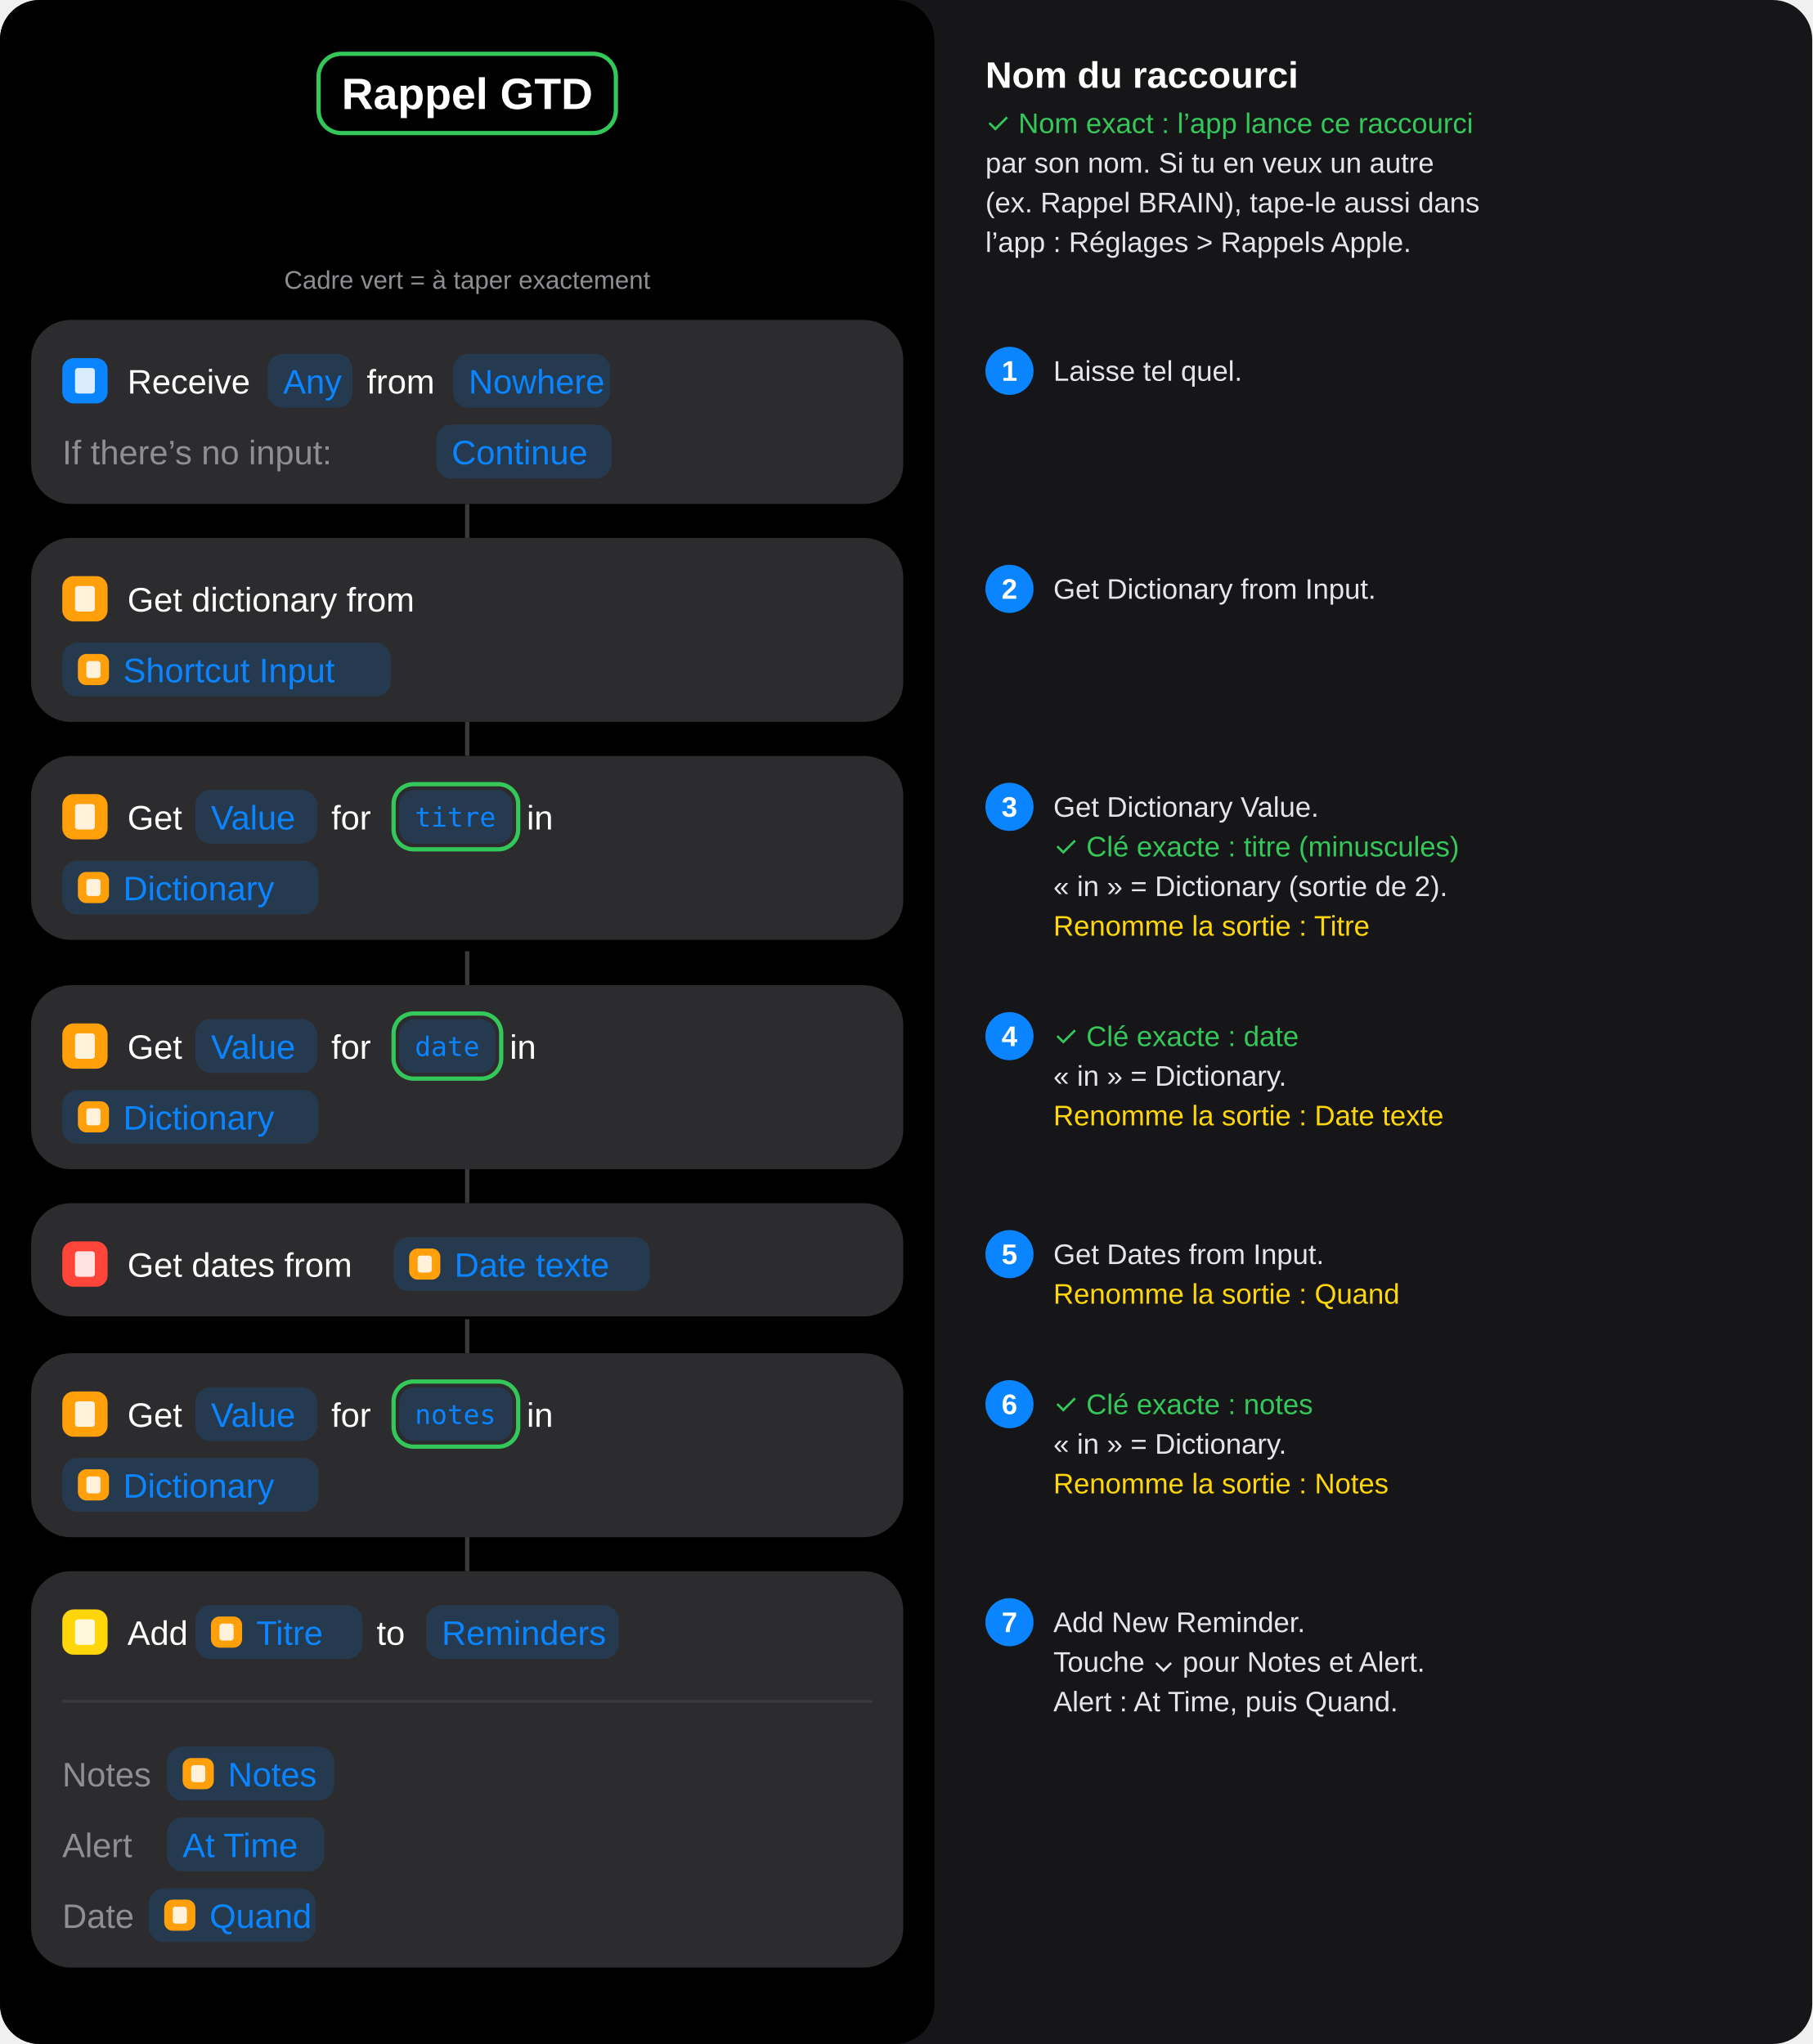
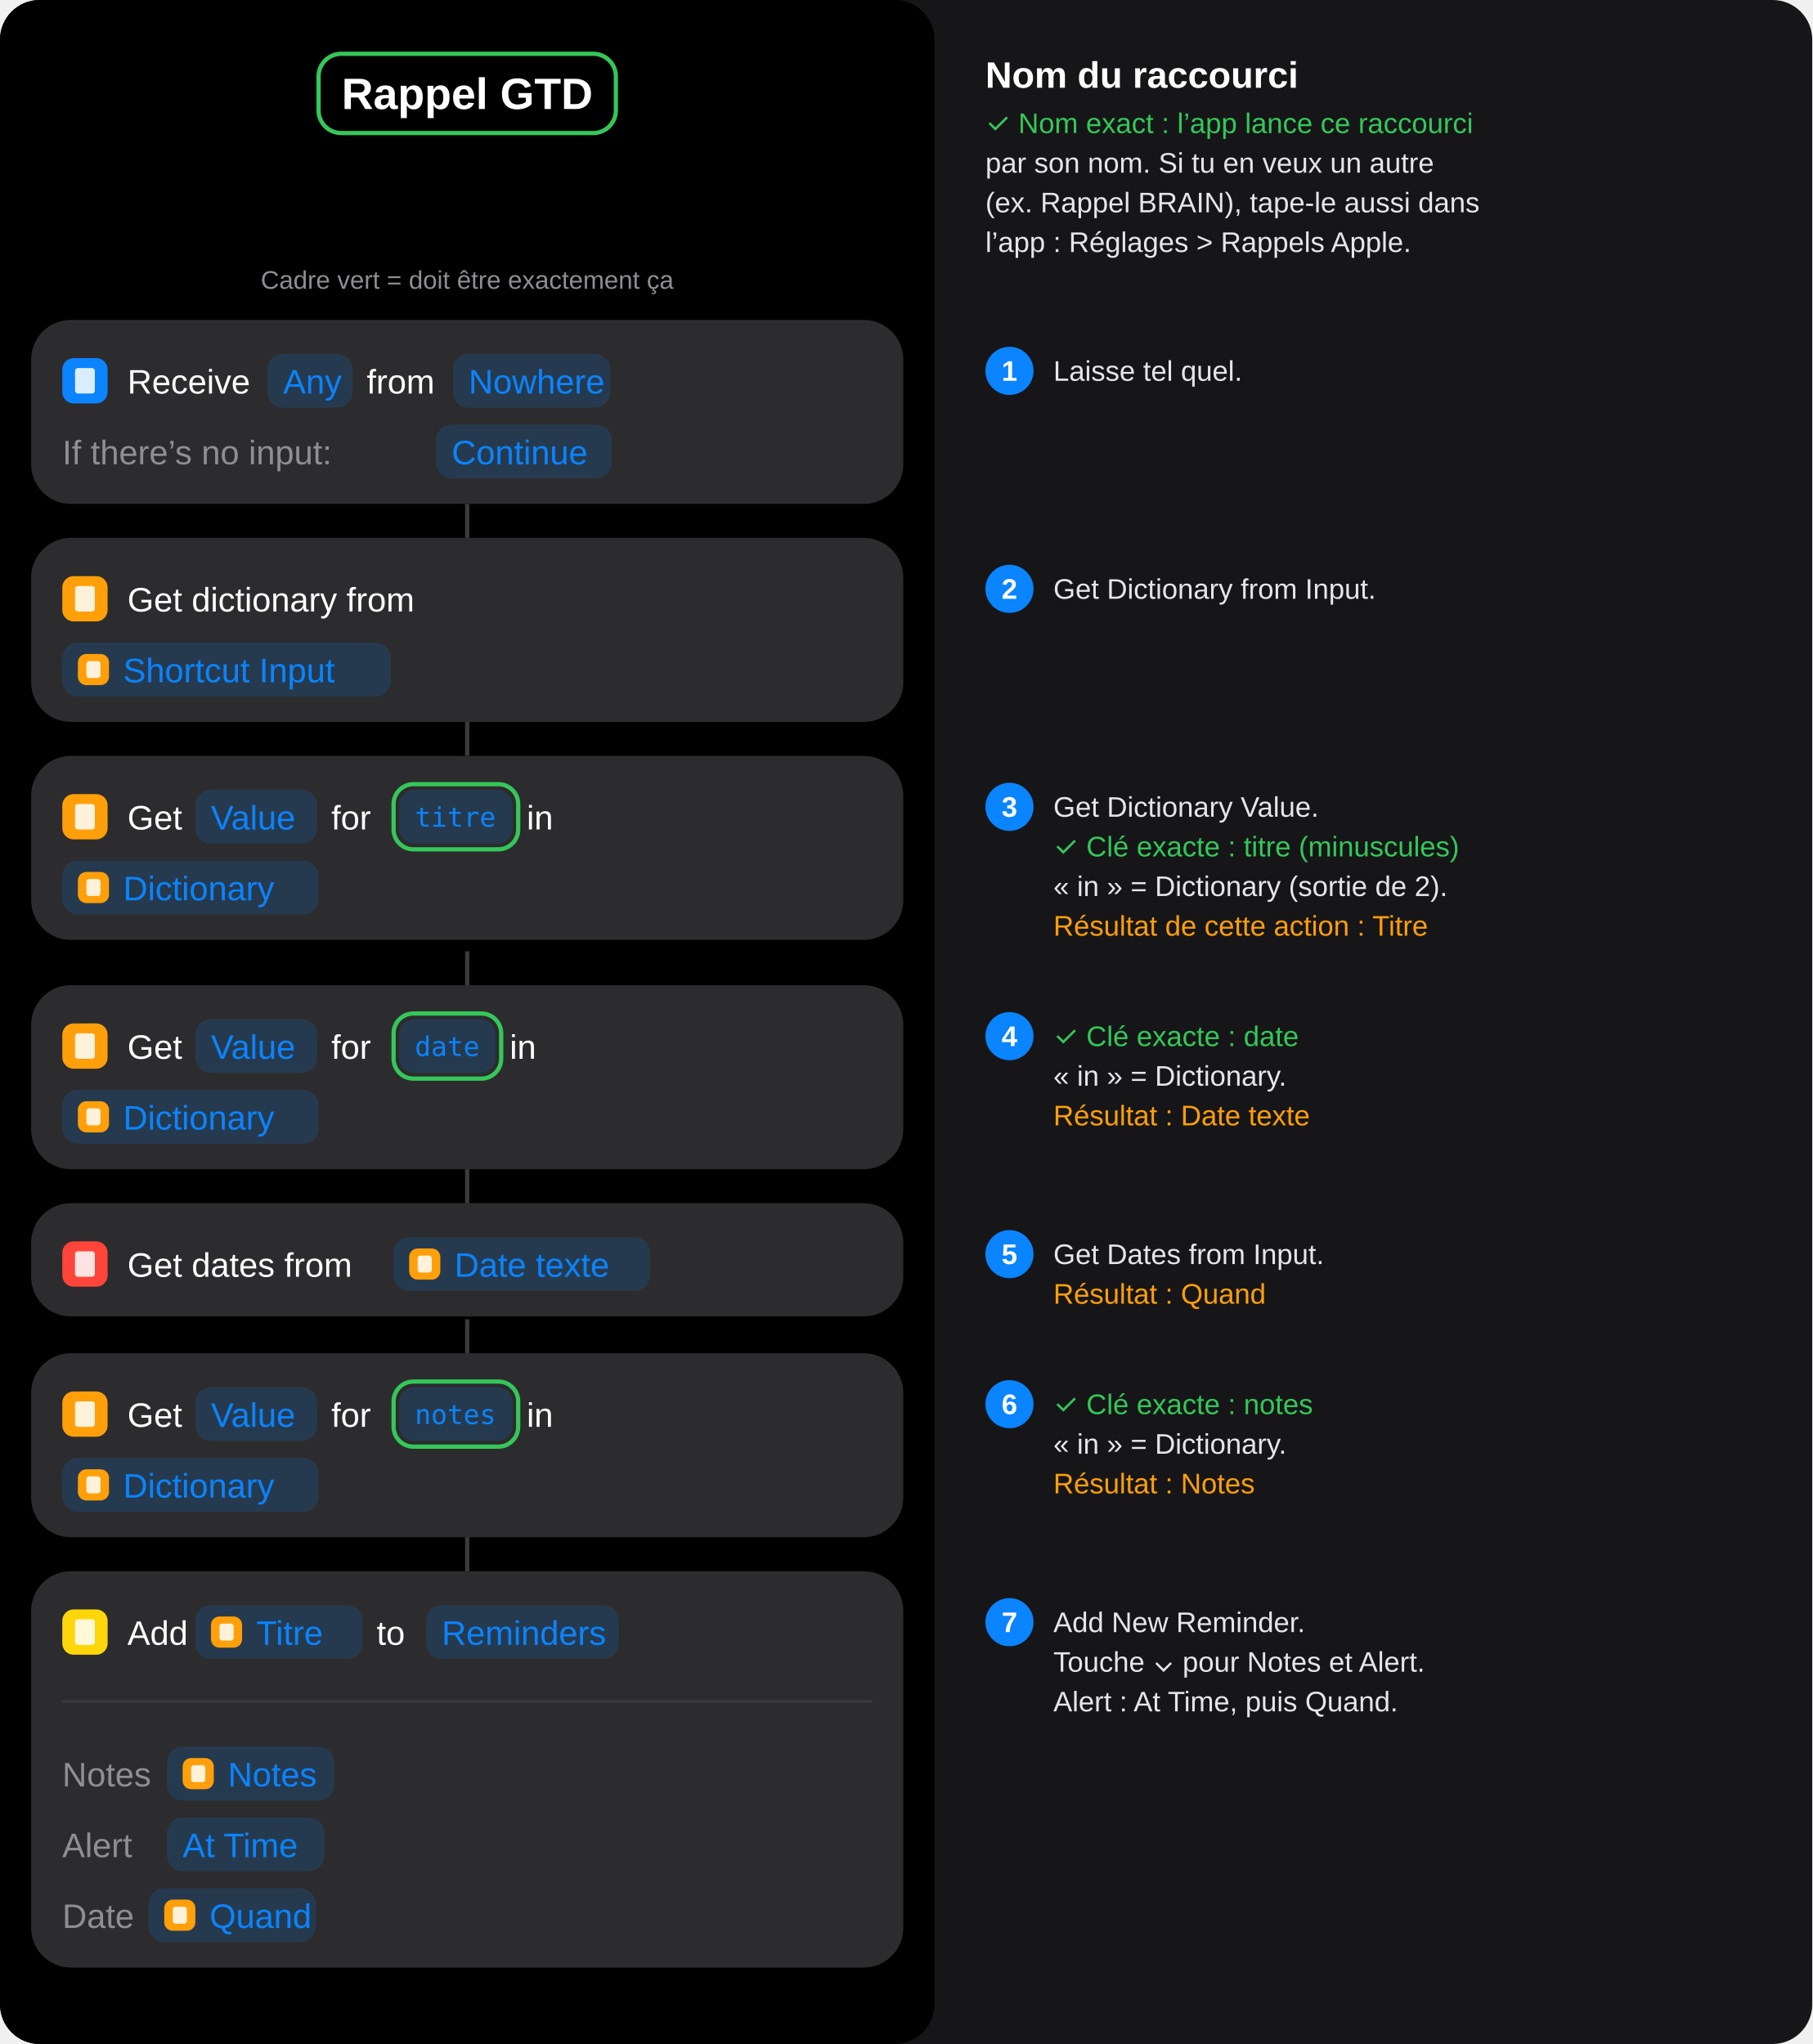
<svg xmlns="http://www.w3.org/2000/svg" width="1280" height="1444" viewBox="0 0 1280 1444" font-family="-apple-system, BlinkMacSystemFont, 'SF Pro Text', 'Helvetica Neue', Arial, sans-serif">
  <rect width="1280" height="1444" fill="#161618" rx="28" />
  <rect width="660" height="1444" fill="#000" rx="28" />
  <rect x="225" y="38" width="210" height="56" rx="16" fill="none" stroke="#34c759" stroke-width="3" />
  <text x="330" y="77" font-size="31" fill="#fff" font-weight="600" text-anchor="middle">Rappel GTD</text>
  <text x="696" y="62" font-size="26" fill="#fff" font-weight="600" text-anchor="start">Nom du raccourci</text>
  <text x="696" y="94" font-size="20" fill="#34c759" font-weight="400" text-anchor="start">✓ Nom exact : l’app lance ce raccourci</text>
  <text x="696" y="122" font-size="20" fill="#e5e5ea" font-weight="400" text-anchor="start">par son nom. Si tu en veux un autre</text>
  <text x="696" y="150" font-size="20" fill="#e5e5ea" font-weight="400" text-anchor="start">(ex. Rappel BRAIN), tape-le aussi dans</text>
  <text x="696" y="178" font-size="20" fill="#e5e5ea" font-weight="400" text-anchor="start">l’app : Réglages &gt; Rappels Apple.</text>
-   <text x="330" y="204" font-size="18" fill="#8e8e93" font-weight="400" text-anchor="middle">Cadre vert = à taper exactement</text>
+   <text x="330" y="204" font-size="18" fill="#8e8e93" font-weight="400" text-anchor="middle">Cadre vert = doit être exactement ça</text>
  <rect x="22" y="226" width="616" height="130" rx="28" fill="#2c2c2e" />
  <rect x="44" y="253" width="32" height="32" rx="8" fill="#0a84ff" />
  <rect x="53" y="260" width="14" height="18" rx="2" fill="#fff" opacity=".85" />
  <text x="90" y="278" font-size="24" fill="#fff" font-weight="400" text-anchor="start">Receive</text>
  <rect x="189" y="250" width="60" height="38" rx="11" fill="#0a84ff" fill-opacity=".16" />
  <text x="200" y="278" font-size="24" fill="#0a84ff" font-weight="400" text-anchor="start">Any</text>
  <text x="259" y="278" font-size="24" fill="#fff" font-weight="400" text-anchor="start">from</text>
  <rect x="320" y="250" width="111" height="38" rx="11" fill="#0a84ff" fill-opacity=".16" />
  <text x="331" y="278" font-size="24" fill="#0a84ff" font-weight="400" text-anchor="start">Nowhere</text>
  <text x="44" y="328" font-size="24" fill="#8e8e93" font-weight="400" text-anchor="start">If there’s no input:</text>
  <rect x="308" y="300" width="124" height="38" rx="11" fill="#0a84ff" fill-opacity=".16" />
  <text x="319" y="328" font-size="24" fill="#0a84ff" font-weight="400" text-anchor="start">Continue</text>
  <circle cx="713" cy="262" r="17" fill="#0a84ff" />
  <text x="713" y="269" font-size="20" fill="#fff" font-weight="600" text-anchor="middle">1</text>
  <text x="744" y="269" font-size="20" fill="#e5e5ea" font-weight="400" text-anchor="start">Laisse tel quel.</text>
  <line x1="330.0" y1="356" x2="330.0" y2="380" stroke="#3a3a3c" stroke-width="3" />
  <rect x="22" y="380" width="616" height="130" rx="28" fill="#2c2c2e" />
  <rect x="44" y="407" width="32" height="32" rx="8" fill="#ff9f0a" />
  <rect x="53" y="414" width="14" height="18" rx="2" fill="#fff" opacity=".85" />
  <text x="90" y="432" font-size="24" fill="#fff" font-weight="400" text-anchor="start">Get dictionary from</text>
  <rect x="44" y="454" width="232" height="38" rx="11" fill="#0a84ff" fill-opacity=".16" />
  <rect x="55" y="462" width="22" height="22" rx="6" fill="#ff9f0a" />
  <rect x="61" y="467" width="10" height="12" rx="2" fill="#fff" opacity=".85" />
  <text x="87" y="482" font-size="24" fill="#0a84ff" font-weight="400" text-anchor="start">Shortcut Input</text>
  <circle cx="713" cy="416" r="17" fill="#0a84ff" />
  <text x="713" y="423" font-size="20" fill="#fff" font-weight="600" text-anchor="middle">2</text>
  <text x="744" y="423" font-size="20" fill="#e5e5ea" font-weight="400" text-anchor="start">Get Dictionary from Input.</text>
  <line x1="330.0" y1="510" x2="330.0" y2="534" stroke="#3a3a3c" stroke-width="3" />
  <rect x="22" y="534" width="616" height="130" rx="28" fill="#2c2c2e" />
  <rect x="44" y="561" width="32" height="32" rx="8" fill="#ff9f0a" />
  <rect x="53" y="568" width="14" height="18" rx="2" fill="#fff" opacity=".85" />
  <text x="90" y="586" font-size="24" fill="#fff" font-weight="400" text-anchor="start">Get</text>
  <rect x="138" y="558" width="86" height="38" rx="11" fill="#0a84ff" fill-opacity=".16" />
  <text x="149" y="586" font-size="24" fill="#0a84ff" font-weight="400" text-anchor="start">Value</text>
  <text x="234" y="586" font-size="24" fill="#fff" font-weight="400" text-anchor="start">for</text>
  <rect x="282" y="558" width="80" height="38" rx="11" fill="#0a84ff" fill-opacity=".16" />
  <rect x="278" y="554" width="88" height="46" rx="14" fill="none" stroke="#34c759" stroke-width="3" />
  <text x="293" y="584" font-size="19" fill="#0a84ff" font-weight="400" text-anchor="start" font-family="ui-monospace, 'SF Mono', Menlo, Consolas, monospace">titre</text>
  <text x="372" y="586" font-size="24" fill="#fff" font-weight="400" text-anchor="start">in</text>
  <rect x="44" y="608" width="181" height="38" rx="11" fill="#0a84ff" fill-opacity=".16" />
  <rect x="55" y="616" width="22" height="22" rx="6" fill="#ff9f0a" />
  <rect x="61" y="621" width="10" height="12" rx="2" fill="#fff" opacity=".85" />
  <text x="87" y="636" font-size="24" fill="#0a84ff" font-weight="400" text-anchor="start">Dictionary</text>
  <circle cx="713" cy="570" r="17" fill="#0a84ff" />
  <text x="713" y="577" font-size="20" fill="#fff" font-weight="600" text-anchor="middle">3</text>
  <text x="744" y="577" font-size="20" fill="#e5e5ea" font-weight="400" text-anchor="start">Get Dictionary Value.</text>
  <text x="744" y="605" font-size="20" fill="#34c759" font-weight="400" text-anchor="start">✓ Clé exacte : titre (minuscules)</text>
  <text x="744" y="633" font-size="20" fill="#e5e5ea" font-weight="400" text-anchor="start">« in » = Dictionary (sortie de 2).</text>
-   <text x="744" y="661" font-size="20" fill="#ffd60a" font-weight="400" text-anchor="start">Renomme la sortie : Titre</text>
+   <text x="744" y="661" font-size="20" fill="#ff9f0a" font-weight="400" text-anchor="start">Résultat de cette action : Titre</text>
  <line x1="330.0" y1="672" x2="330.0" y2="696" stroke="#3a3a3c" stroke-width="3" />
  <rect x="22" y="696" width="616" height="130" rx="28" fill="#2c2c2e" />
  <rect x="44" y="723" width="32" height="32" rx="8" fill="#ff9f0a" />
  <rect x="53" y="730" width="14" height="18" rx="2" fill="#fff" opacity=".85" />
  <text x="90" y="748" font-size="24" fill="#fff" font-weight="400" text-anchor="start">Get</text>
  <rect x="138" y="720" width="86" height="38" rx="11" fill="#0a84ff" fill-opacity=".16" />
  <text x="149" y="748" font-size="24" fill="#0a84ff" font-weight="400" text-anchor="start">Value</text>
  <text x="234" y="748" font-size="24" fill="#fff" font-weight="400" text-anchor="start">for</text>
  <rect x="282" y="720" width="68" height="38" rx="11" fill="#0a84ff" fill-opacity=".16" />
  <rect x="278" y="716" width="76" height="46" rx="14" fill="none" stroke="#34c759" stroke-width="3" />
  <text x="293" y="746" font-size="19" fill="#0a84ff" font-weight="400" text-anchor="start" font-family="ui-monospace, 'SF Mono', Menlo, Consolas, monospace">date</text>
  <text x="360" y="748" font-size="24" fill="#fff" font-weight="400" text-anchor="start">in</text>
  <rect x="44" y="770" width="181" height="38" rx="11" fill="#0a84ff" fill-opacity=".16" />
  <rect x="55" y="778" width="22" height="22" rx="6" fill="#ff9f0a" />
  <rect x="61" y="783" width="10" height="12" rx="2" fill="#fff" opacity=".85" />
  <text x="87" y="798" font-size="24" fill="#0a84ff" font-weight="400" text-anchor="start">Dictionary</text>
  <circle cx="713" cy="732" r="17" fill="#0a84ff" />
  <text x="713" y="739" font-size="20" fill="#fff" font-weight="600" text-anchor="middle">4</text>
  <text x="744" y="739" font-size="20" fill="#34c759" font-weight="400" text-anchor="start">✓ Clé exacte : date</text>
  <text x="744" y="767" font-size="20" fill="#e5e5ea" font-weight="400" text-anchor="start">« in » = Dictionary.</text>
-   <text x="744" y="795" font-size="20" fill="#ffd60a" font-weight="400" text-anchor="start">Renomme la sortie : Date texte</text>
+   <text x="744" y="795" font-size="20" fill="#ff9f0a" font-weight="400" text-anchor="start">Résultat : Date texte</text>
  <line x1="330.0" y1="826" x2="330.0" y2="850" stroke="#3a3a3c" stroke-width="3" />
  <rect x="22" y="850" width="616" height="80" rx="28" fill="#2c2c2e" />
  <rect x="44" y="877" width="32" height="32" rx="8" fill="#ff453a" />
  <rect x="53" y="884" width="14" height="18" rx="2" fill="#fff" opacity=".85" />
  <text x="90" y="902" font-size="24" fill="#fff" font-weight="400" text-anchor="start">Get dates from</text>
  <rect x="278" y="874" width="181" height="38" rx="11" fill="#0a84ff" fill-opacity=".16" />
  <rect x="289" y="882" width="22" height="22" rx="6" fill="#ff9f0a" />
  <rect x="295" y="887" width="10" height="12" rx="2" fill="#fff" opacity=".85" />
  <text x="321" y="902" font-size="24" fill="#0a84ff" font-weight="400" text-anchor="start">Date texte</text>
  <circle cx="713" cy="886" r="17" fill="#0a84ff" />
  <text x="713" y="893" font-size="20" fill="#fff" font-weight="600" text-anchor="middle">5</text>
  <text x="744" y="893" font-size="20" fill="#e5e5ea" font-weight="400" text-anchor="start">Get Dates from Input.</text>
-   <text x="744" y="921" font-size="20" fill="#ffd60a" font-weight="400" text-anchor="start">Renomme la sortie : Quand</text>
+   <text x="744" y="921" font-size="20" fill="#ff9f0a" font-weight="400" text-anchor="start">Résultat : Quand</text>
  <line x1="330.0" y1="932" x2="330.0" y2="956" stroke="#3a3a3c" stroke-width="3" />
  <rect x="22" y="956" width="616" height="130" rx="28" fill="#2c2c2e" />
  <rect x="44" y="983" width="32" height="32" rx="8" fill="#ff9f0a" />
  <rect x="53" y="990" width="14" height="18" rx="2" fill="#fff" opacity=".85" />
  <text x="90" y="1008" font-size="24" fill="#fff" font-weight="400" text-anchor="start">Get</text>
  <rect x="138" y="980" width="86" height="38" rx="11" fill="#0a84ff" fill-opacity=".16" />
  <text x="149" y="1008" font-size="24" fill="#0a84ff" font-weight="400" text-anchor="start">Value</text>
  <text x="234" y="1008" font-size="24" fill="#fff" font-weight="400" text-anchor="start">for</text>
  <rect x="282" y="980" width="80" height="38" rx="11" fill="#0a84ff" fill-opacity=".16" />
  <rect x="278" y="976" width="88" height="46" rx="14" fill="none" stroke="#34c759" stroke-width="3" />
  <text x="293" y="1006" font-size="19" fill="#0a84ff" font-weight="400" text-anchor="start" font-family="ui-monospace, 'SF Mono', Menlo, Consolas, monospace">notes</text>
  <text x="372" y="1008" font-size="24" fill="#fff" font-weight="400" text-anchor="start">in</text>
  <rect x="44" y="1030" width="181" height="38" rx="11" fill="#0a84ff" fill-opacity=".16" />
  <rect x="55" y="1038" width="22" height="22" rx="6" fill="#ff9f0a" />
  <rect x="61" y="1043" width="10" height="12" rx="2" fill="#fff" opacity=".85" />
  <text x="87" y="1058" font-size="24" fill="#0a84ff" font-weight="400" text-anchor="start">Dictionary</text>
  <circle cx="713" cy="992" r="17" fill="#0a84ff" />
  <text x="713" y="999" font-size="20" fill="#fff" font-weight="600" text-anchor="middle">6</text>
  <text x="744" y="999" font-size="20" fill="#34c759" font-weight="400" text-anchor="start">✓ Clé exacte : notes</text>
  <text x="744" y="1027" font-size="20" fill="#e5e5ea" font-weight="400" text-anchor="start">« in » = Dictionary.</text>
-   <text x="744" y="1055" font-size="20" fill="#ffd60a" font-weight="400" text-anchor="start">Renomme la sortie : Notes</text>
+   <text x="744" y="1055" font-size="20" fill="#ff9f0a" font-weight="400" text-anchor="start">Résultat : Notes</text>
  <line x1="330.0" y1="1086" x2="330.0" y2="1110" stroke="#3a3a3c" stroke-width="3" />
  <rect x="22" y="1110" width="616" height="280" rx="28" fill="#2c2c2e" />
  <rect x="44" y="1137" width="32" height="32" rx="8" fill="#ffd60a" />
  <rect x="53" y="1144" width="14" height="18" rx="2" fill="#fff" opacity=".85" />
  <text x="90" y="1162" font-size="24" fill="#fff" font-weight="400" text-anchor="start">Add</text>
  <rect x="138" y="1134" width="118" height="38" rx="11" fill="#0a84ff" fill-opacity=".16" />
  <rect x="149" y="1142" width="22" height="22" rx="6" fill="#ff9f0a" />
  <rect x="155" y="1147" width="10" height="12" rx="2" fill="#fff" opacity=".85" />
  <text x="181" y="1162" font-size="24" fill="#0a84ff" font-weight="400" text-anchor="start">Titre</text>
  <text x="266" y="1162" font-size="24" fill="#fff" font-weight="400" text-anchor="start">to</text>
  <rect x="301" y="1134" width="136" height="38" rx="11" fill="#0a84ff" fill-opacity=".16" />
  <text x="312" y="1162" font-size="24" fill="#0a84ff" font-weight="400" text-anchor="start">Reminders</text>
  <line x1="44" y1="1202" x2="616" y2="1202" stroke="#3a3a3c" stroke-width="2" />
  <text x="44" y="1262" font-size="24" fill="#8e8e93" font-weight="400" text-anchor="start">Notes</text>
  <rect x="118" y="1234" width="118" height="38" rx="11" fill="#0a84ff" fill-opacity=".16" />
  <rect x="129" y="1242" width="22" height="22" rx="6" fill="#ff9f0a" />
  <rect x="135" y="1247" width="10" height="12" rx="2" fill="#fff" opacity=".85" />
  <text x="161" y="1262" font-size="24" fill="#0a84ff" font-weight="400" text-anchor="start">Notes</text>
  <text x="44" y="1312" font-size="24" fill="#8e8e93" font-weight="400" text-anchor="start">Alert</text>
  <rect x="118" y="1284" width="111" height="38" rx="11" fill="#0a84ff" fill-opacity=".16" />
  <text x="129" y="1312" font-size="24" fill="#0a84ff" font-weight="400" text-anchor="start">At Time</text>
  <text x="44" y="1362" font-size="24" fill="#8e8e93" font-weight="400" text-anchor="start">Date</text>
  <rect x="105" y="1334" width="118" height="38" rx="11" fill="#0a84ff" fill-opacity=".16" />
  <rect x="116" y="1342" width="22" height="22" rx="6" fill="#ff9f0a" />
  <rect x="122" y="1347" width="10" height="12" rx="2" fill="#fff" opacity=".85" />
  <text x="148" y="1362" font-size="24" fill="#0a84ff" font-weight="400" text-anchor="start">Quand</text>
  <circle cx="713" cy="1146" r="17" fill="#0a84ff" />
  <text x="713" y="1153" font-size="20" fill="#fff" font-weight="600" text-anchor="middle">7</text>
  <text x="744" y="1153" font-size="20" fill="#e5e5ea" font-weight="400" text-anchor="start">Add New Reminder.</text>
  <text x="744" y="1181" font-size="20" fill="#e5e5ea" font-weight="400" text-anchor="start">Touche ⌄ pour Notes et Alert.</text>
  <text x="744" y="1209" font-size="20" fill="#e5e5ea" font-weight="400" text-anchor="start">Alert : At Time, puis Quand.</text>
</svg>
